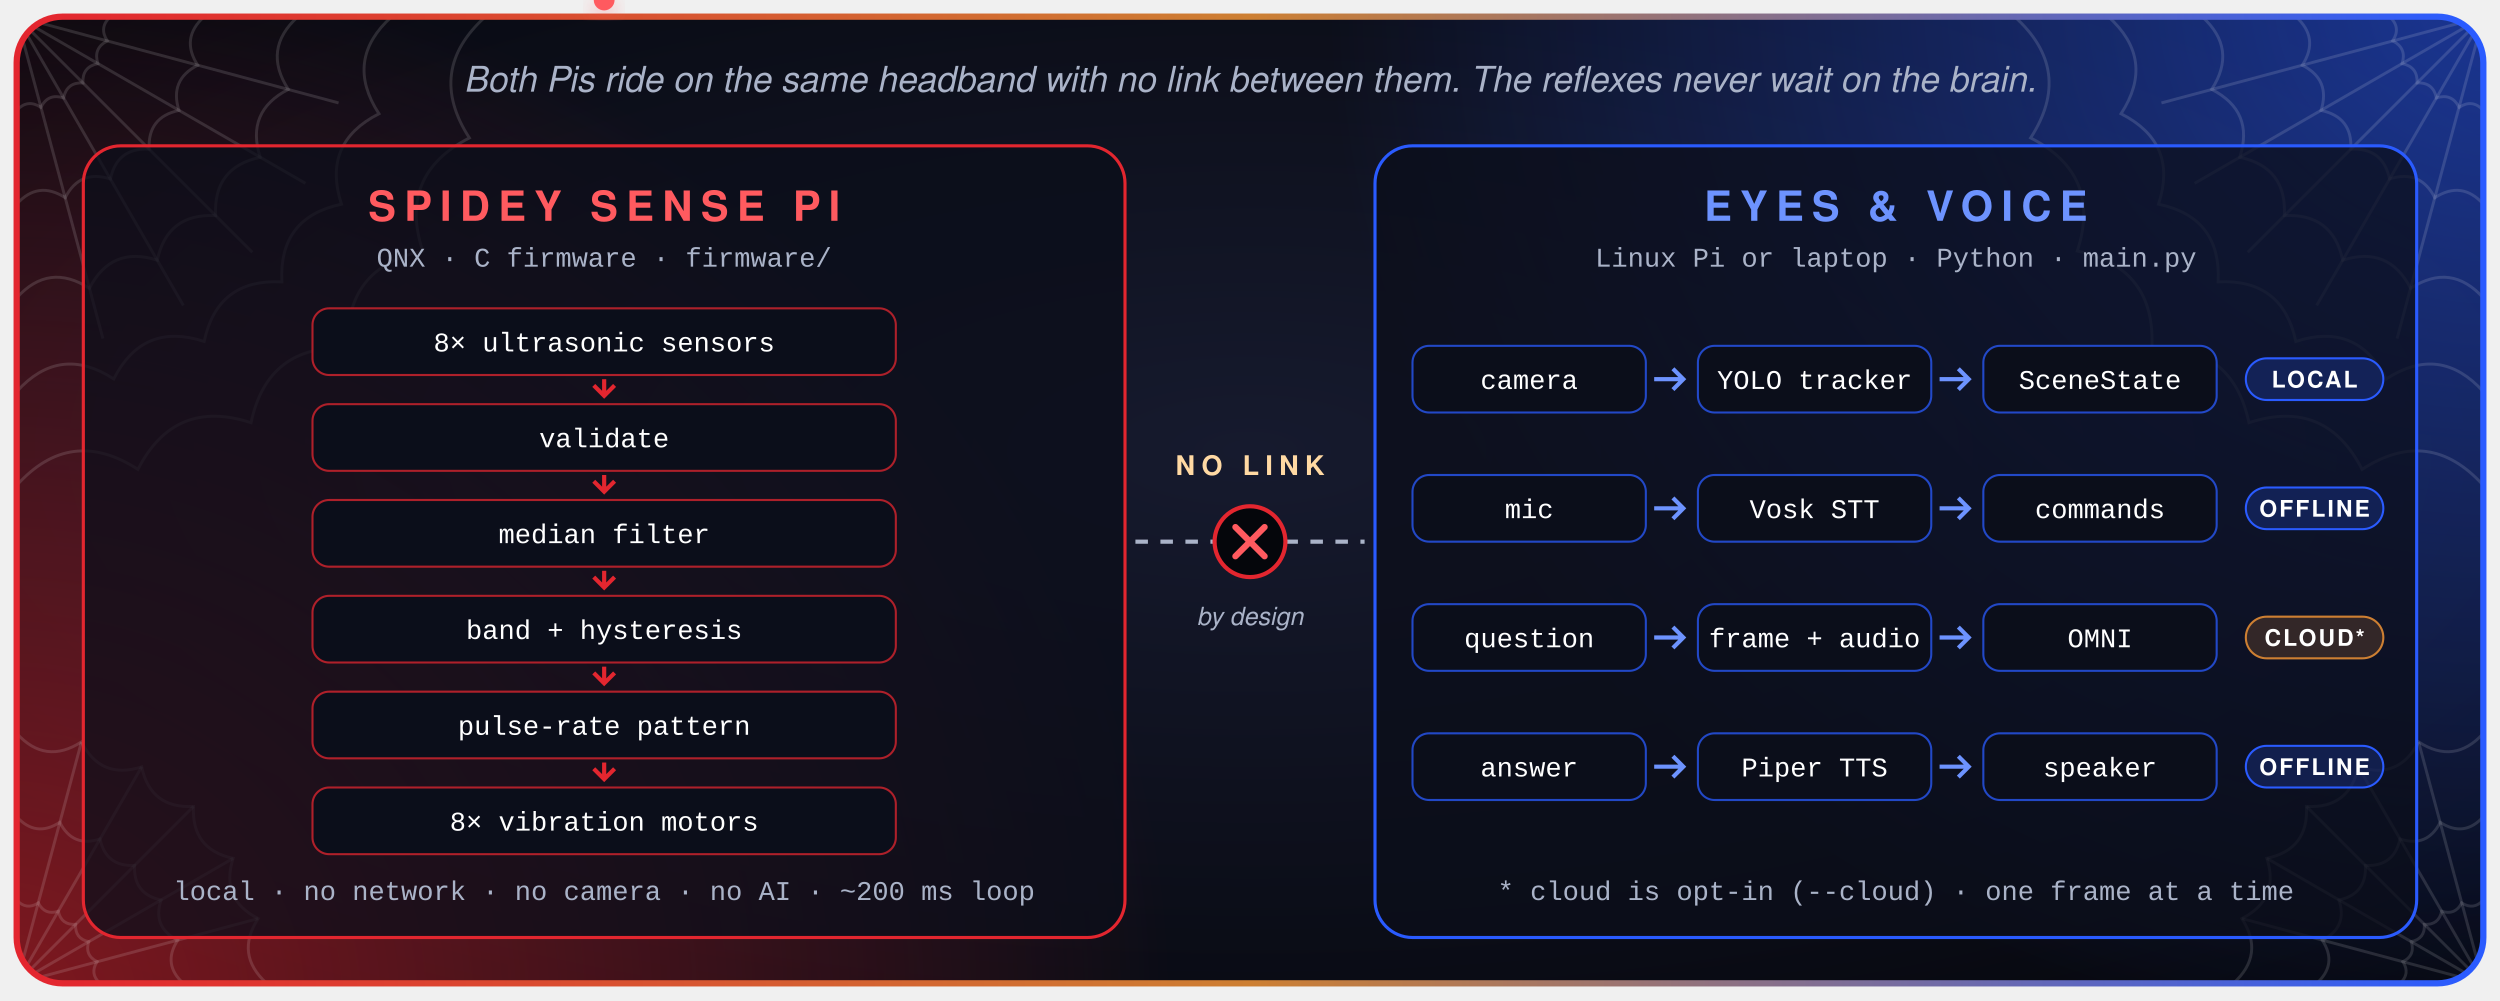
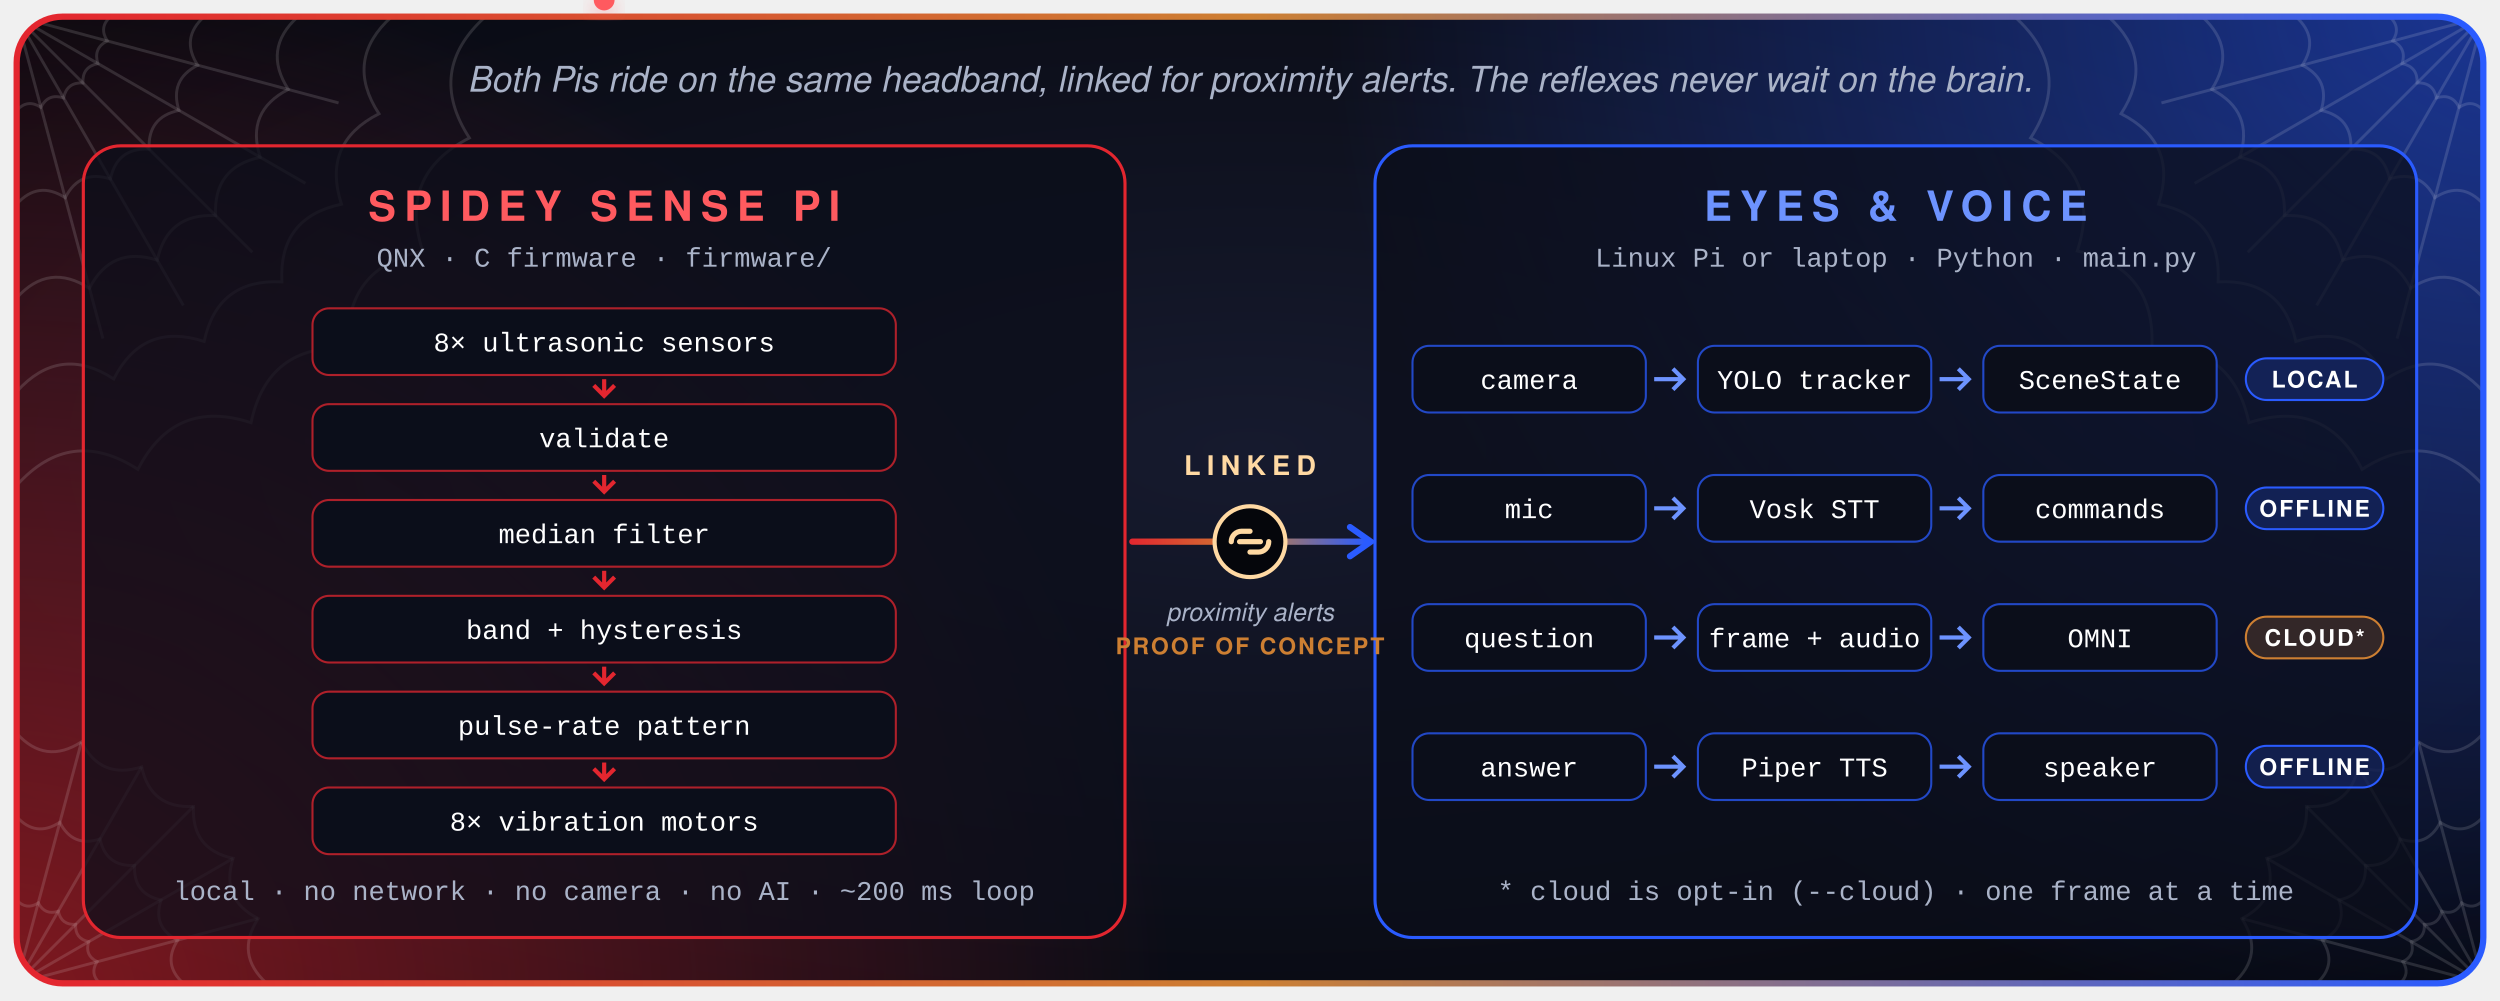
- <svg xmlns="http://www.w3.org/2000/svg" viewBox="0 0 1200 480" width="1200" height="480" role="img" aria-label="Two devices: the QNX Spidey Sense Pi runs sensors to motors locally; the Eyes and Voice host runs camera, speech and the optional cloud assistant. No link between them." font-family="Segoe UI, Helvetica Neue, Helvetica, Arial, sans-serif">
+ <svg xmlns="http://www.w3.org/2000/svg" viewBox="0 0 1200 480" width="1200" height="480" role="img" aria-label="Two devices: the QNX Spidey Sense Pi runs sensors to motors locally; the Eyes and Voice host runs camera, speech and the optional cloud assistant. A proof-of-concept link carries proximity alerts from the Spidey Sense Pi to the Eyes and Voice host." font-family="Segoe UI, Helvetica Neue, Helvetica, Arial, sans-serif">
  <defs>
    <radialGradient id="bg" cx="50%" cy="45%" r="75%">
      <stop offset="0" stop-color="#161a2e" />
      <stop offset="1" stop-color="#05060b" />
    </radialGradient>
    <radialGradient id="red" cx=".5" cy=".5" r=".5">
      <stop offset="0" stop-color="#e3262f" stop-opacity=".55" />
      <stop offset="1" stop-color="#e3262f" stop-opacity="0" />
    </radialGradient>
    <radialGradient id="blue" cx=".5" cy=".5" r=".5">
      <stop offset="0" stop-color="#2a5bff" stop-opacity=".55" />
      <stop offset="1" stop-color="#2a5bff" stop-opacity="0" />
    </radialGradient>
    <linearGradient id="bronze" x1="0" y1="0" x2="1" y2="1">
      <stop offset="0" stop-color="#ffd9a3" />
      <stop offset=".35" stop-color="#e0914a" />
      <stop offset=".65" stop-color="#b8692a" />
      <stop offset="1" stop-color="#7a3f17" />
    </linearGradient>
    <linearGradient id="title" x1="0" y1="0" x2="0" y2="1">
      <stop offset="0" stop-color="#fff1dc" />
      <stop offset=".45" stop-color="#f0a860" />
      <stop offset="1" stop-color="#a4561f" />
    </linearGradient>
    <linearGradient id="rb" x1="0" y1="0" x2="1" y2="0">
      <stop offset="0" stop-color="#ff3b45" />
      <stop offset=".5" stop-color="#ffe9e9" />
      <stop offset="1" stop-color="#5b83ff" />
    </linearGradient>
    <linearGradient id="shine" x1="0" y1="0" x2="1" y2="0">
      <stop offset="0" stop-color="#fff" stop-opacity="0" />
      <stop offset=".45" stop-color="#fff" stop-opacity="0" />
      <stop offset=".5" stop-color="#fff" stop-opacity=".9" />
      <stop offset=".55" stop-color="#fff" stop-opacity="0" />
      <stop offset="1" stop-color="#fff" stop-opacity="0" />
      <animateTransform attributeName="gradientTransform" type="translate" values="-1 0; 1 0; 1 0" keyTimes="0; .5; 1" dur="4s" repeatCount="indefinite" />
    </linearGradient>
    <linearGradient id="frame" x1="0" y1="0" x2="1" y2="0">
      <stop offset="0" stop-color="#e3262f" />
      <stop offset=".5" stop-color="#cd7f32" />
      <stop offset="1" stop-color="#2a5bff" />
    </linearGradient>
    <linearGradient id="rule" x1="0" y1="0" x2="1" y2="0">
      <stop offset="0" stop-color="#e3262f" stop-opacity="0" />
      <stop offset=".3" stop-color="#e3262f" />
      <stop offset=".5" stop-color="#ffd9a3" />
      <stop offset=".7" stop-color="#2a5bff" />
      <stop offset="1" stop-color="#2a5bff" stop-opacity="0" />
    </linearGradient>
    <linearGradient id="vbar" x1="0" y1="0" x2="0" y2="1">
      <stop offset="0" stop-color="#e3262f" />
      <stop offset=".5" stop-color="#cd7f32" />
      <stop offset="1" stop-color="#2a5bff" />
    </linearGradient>
    <linearGradient id="area" x1="0" y1="0" x2="1" y2="0">
      <stop offset="0" stop-color="#e3262f" stop-opacity=".35" />
      <stop offset="1" stop-color="#2a5bff" stop-opacity=".08" />
    </linearGradient>
    <filter id="glow" x="-20%" y="-50%" width="140%" height="200%">
      <feGaussianBlur stdDeviation="8" result="b" />
      <feMerge>
        <feMergeNode in="b" />
        <feMergeNode in="SourceGraphic" />
      </feMerge>
    </filter>
    <filter id="softglow" x="-50%" y="-50%" width="200%" height="200%">
      <feGaussianBlur stdDeviation="5" result="b" />
      <feMerge>
        <feMergeNode in="b" />
        <feMergeNode in="SourceGraphic" />
      </feMerge>
    </filter>
  </defs>
  <clipPath id="clip">
    <rect x="8" y="8" width="1184" height="464" rx="22" />
  </clipPath>
  <g clip-path="url(#clip)">
    <rect width="1200" height="480" fill="url(#bg)" />
    <ellipse cx="0" cy="480" rx="564" ry="504" fill="url(#red)">
      <animate attributeName="opacity" values=".7;1;.7" dur="5s" repeatCount="indefinite" />
    </ellipse>
    <ellipse cx="1200" cy="0" rx="564" ry="504" fill="url(#blue)">
      <animate attributeName="opacity" values="1;.7;1" dur="5s" repeatCount="indefinite" />
    </ellipse>
    <g fill="none" stroke="#fff" stroke-opacity=".13" stroke-width="1.4">
      <line x1="8" y1="8" x2="168.0" y2="8.0" />
      <line x1="8" y1="8" x2="162.5" y2="49.4" />
      <line x1="8" y1="8" x2="146.6" y2="88.0" />
      <line x1="8" y1="8" x2="121.1" y2="121.1" />
      <line x1="8" y1="8" x2="88.0" y2="146.6" />
      <line x1="8" y1="8" x2="49.4" y2="162.5" />
      <line x1="8" y1="8" x2="8.0" y2="168.0" />
      <path d="M53.0,8.0 Q47.3,13.2 51.5,19.6 Q44.6,23.2 47.0,30.5 Q39.4,32.1 39.8,39.8 Q32.1,39.4 30.5,47.0 Q23.2,44.6 19.6,51.5 Q13.2,47.3 8.0,53.0 " />
      <path d="M98.0,8.0 Q86.5,18.3 94.9,31.3 Q81.2,38.3 85.9,53.0 Q70.8,56.2 71.6,71.6 Q56.2,70.8 53.0,85.9 Q38.3,81.2 31.3,94.9 Q18.3,86.5 8.0,98.0 " />
      <path d="M143.0,8.0 Q125.8,23.5 138.4,42.9 Q117.8,53.5 124.9,75.5 Q102.3,80.3 103.5,103.5 Q80.3,102.3 75.5,124.9 Q53.5,117.8 42.9,138.4 Q23.5,125.8 8.0,143.0 " />
      <path d="M188.0,8.0 Q165.0,28.7 181.9,54.6 Q154.3,68.6 163.9,98.0 Q133.7,104.4 135.3,135.3 Q104.4,133.7 98.0,163.9 Q68.6,154.3 54.6,181.9 Q28.7,165.0 8.0,188.0 " />
      <path d="M233.0,8.0 Q204.3,33.8 225.3,66.2 Q190.9,83.8 202.9,120.5 Q165.1,128.5 167.1,167.1 Q128.5,165.1 120.5,202.9 Q83.8,190.9 66.2,225.3 Q33.8,204.3 8.0,233.0 " />
      <line x1="1192" y1="8" x2="1192.0" y2="168.0" />
      <line x1="1192" y1="8" x2="1150.6" y2="162.5" />
      <line x1="1192" y1="8" x2="1112.0" y2="146.6" />
      <line x1="1192" y1="8" x2="1078.9" y2="121.1" />
      <line x1="1192" y1="8" x2="1053.4" y2="88.0" />
      <line x1="1192" y1="8" x2="1037.5" y2="49.4" />
      <line x1="1192" y1="8" x2="1032.0" y2="8.0" />
      <path d="M1192.0,53.0 Q1186.8,47.3 1180.4,51.5 Q1176.8,44.6 1169.5,47.0 Q1167.9,39.4 1160.2,39.8 Q1160.6,32.1 1153.0,30.5 Q1155.4,23.2 1148.5,19.6 Q1152.7,13.2 1147.0,8.0 " />
      <path d="M1192.0,98.0 Q1181.7,86.5 1168.7,94.9 Q1161.7,81.2 1147.0,85.9 Q1143.8,70.8 1128.4,71.6 Q1129.2,56.2 1114.1,53.0 Q1118.8,38.3 1105.1,31.3 Q1113.5,18.3 1102.0,8.0 " />
      <path d="M1192.0,143.0 Q1176.5,125.8 1157.1,138.4 Q1146.5,117.8 1124.5,124.9 Q1119.7,102.3 1096.5,103.5 Q1097.7,80.3 1075.1,75.5 Q1082.2,53.5 1061.6,42.9 Q1074.2,23.5 1057.0,8.0 " />
      <path d="M1192.0,188.0 Q1171.3,165.0 1145.4,181.9 Q1131.4,154.3 1102.0,163.9 Q1095.6,133.7 1064.7,135.3 Q1066.3,104.4 1036.1,98.0 Q1045.7,68.6 1018.1,54.6 Q1035.0,28.7 1012.0,8.0 " />
      <path d="M1192.0,233.0 Q1166.2,204.3 1133.8,225.3 Q1116.2,190.9 1079.5,202.9 Q1071.5,165.1 1032.9,167.1 Q1034.9,128.5 997.1,120.5 Q1009.1,83.8 974.7,66.2 Q995.7,33.8 967.0,8.0 " />
      <line x1="8" y1="472" x2="8.0" y2="352.0" />
      <line x1="8" y1="472" x2="39.1" y2="356.1" />
      <line x1="8" y1="472" x2="68.0" y2="368.1" />
      <line x1="8" y1="472" x2="92.9" y2="387.1" />
      <line x1="8" y1="472" x2="111.9" y2="412.0" />
      <line x1="8" y1="472" x2="123.9" y2="440.9" />
      <line x1="8" y1="472" x2="128.0" y2="472.0" />
      <path d="M8.0,432.0 Q12.6,437.1 18.4,433.4 Q21.5,439.5 28.0,437.4 Q29.4,444.1 36.3,443.7 Q35.9,450.6 42.6,452.0 Q40.5,458.5 46.6,461.6 Q42.9,467.4 48.0,472.0 " />
      <path d="M8.0,392.0 Q17.2,402.2 28.7,394.7 Q34.9,407.0 48.0,402.7 Q50.9,416.1 64.6,415.4 Q63.9,429.1 77.3,432.0 Q73.0,445.1 85.3,451.3 Q77.8,462.8 88.0,472.0 " />
      <path d="M8.0,352.0 Q21.8,367.3 39.1,356.1 Q48.4,374.4 68.0,368.1 Q72.3,388.2 92.9,387.1 Q91.8,407.7 111.9,412.0 Q105.6,431.6 123.9,440.9 Q112.7,458.2 128.0,472.0 " />
      <line x1="1192" y1="472" x2="1072.0" y2="472.0" />
      <line x1="1192" y1="472" x2="1076.1" y2="440.9" />
      <line x1="1192" y1="472" x2="1088.1" y2="412.0" />
      <line x1="1192" y1="472" x2="1107.1" y2="387.1" />
      <line x1="1192" y1="472" x2="1132.0" y2="368.1" />
      <line x1="1192" y1="472" x2="1160.9" y2="356.1" />
      <line x1="1192" y1="472" x2="1192.0" y2="352.0" />
      <path d="M1152.0,472.0 Q1157.1,467.4 1153.4,461.6 Q1159.5,458.5 1157.4,452.0 Q1164.1,450.6 1163.7,443.7 Q1170.6,444.1 1172.0,437.4 Q1178.5,439.5 1181.6,433.4 Q1187.4,437.1 1192.0,432.0 " />
      <path d="M1112.0,472.0 Q1122.2,462.8 1114.7,451.3 Q1127.0,445.1 1122.7,432.0 Q1136.1,429.1 1135.4,415.4 Q1149.1,416.1 1152.0,402.7 Q1165.1,407.0 1171.3,394.7 Q1182.8,402.2 1192.0,392.0 " />
      <path d="M1072.0,472.0 Q1087.3,458.2 1076.1,440.9 Q1094.4,431.6 1088.1,412.0 Q1108.2,407.7 1107.1,387.1 Q1127.7,388.2 1132.0,368.1 Q1151.6,374.4 1160.9,356.1 Q1178.2,367.3 1192.0,352.0 " />
    </g>
    <circle cx="600" cy="120" r="1.8" fill="#fff" opacity="0">
      <animate attributeName="opacity" values="0;1;0" dur="3s" begin="0s" repeatCount="indefinite" />
    </circle>
    <circle cx="600" cy="400" r="1.6" fill="#fff" opacity="0">
      <animate attributeName="opacity" values="0;1;0" dur="3s" begin="1.3s" repeatCount="indefinite" />
    </circle>
  </g>
  <rect x="8" y="8" width="1184" height="464" rx="22" fill="none" stroke="url(#frame)" stroke-width="3" />
-   <text x="600" y="44" text-anchor="middle" font-size="17" font-style="italic" fill="#aab3c8">Both Pis ride on the same headband with no link between them. The reflexes never wait on the brain.</text>
+   <text x="600" y="44" text-anchor="middle" font-size="17" font-style="italic" fill="#aab3c8">Both Pis ride on the same headband, linked for proximity alerts. The reflexes never wait on the brain.</text>
  <rect x="40" y="70" width="500" height="380" rx="18" fill="#0b0e1a" fill-opacity=".75" stroke="#e3262f" stroke-width="1.5" />
  <text x="290" y="106" text-anchor="middle" font-size="20" font-weight="800" letter-spacing="4" fill="#ff5a5f">SPIDEY SENSE PI</text>
  <text x="290" y="128" text-anchor="middle" font-family="SFMono-Regular, Menlo, Consolas, Liberation Mono, monospace" font-size="13" fill="#aab3c8">QNX · C firmware · firmware/</text>
  <rect x="150" y="148" width="280" height="32" rx="8" fill="#0b0e1a" stroke="#e3262f" stroke-opacity=".75" />
  <text x="290.0" y="168.7" text-anchor="middle" font-family="SFMono-Regular, Menlo, Consolas, Liberation Mono, monospace" font-size="13" fill="#ffffff">8× ultrasonic sensors</text>
  <rect x="150" y="194" width="280" height="32" rx="8" fill="#0b0e1a" stroke="#e3262f" stroke-opacity=".75" />
  <text x="290.0" y="214.7" text-anchor="middle" font-family="SFMono-Regular, Menlo, Consolas, Liberation Mono, monospace" font-size="13" fill="#ffffff">validate</text>
  <path d="M290,182 v8 m-5,-5 l5,5 l5,-5" stroke="#e3262f" stroke-width="2" fill="none" />
  <rect x="150" y="240" width="280" height="32" rx="8" fill="#0b0e1a" stroke="#e3262f" stroke-opacity=".75" />
  <text x="290.0" y="260.7" text-anchor="middle" font-family="SFMono-Regular, Menlo, Consolas, Liberation Mono, monospace" font-size="13" fill="#ffffff">median filter</text>
  <path d="M290,228 v8 m-5,-5 l5,5 l5,-5" stroke="#e3262f" stroke-width="2" fill="none" />
  <rect x="150" y="286" width="280" height="32" rx="8" fill="#0b0e1a" stroke="#e3262f" stroke-opacity=".75" />
  <text x="290.0" y="306.7" text-anchor="middle" font-family="SFMono-Regular, Menlo, Consolas, Liberation Mono, monospace" font-size="13" fill="#ffffff">band + hysteresis</text>
  <path d="M290,274 v8 m-5,-5 l5,5 l5,-5" stroke="#e3262f" stroke-width="2" fill="none" />
  <rect x="150" y="332" width="280" height="32" rx="8" fill="#0b0e1a" stroke="#e3262f" stroke-opacity=".75" />
  <text x="290.0" y="352.7" text-anchor="middle" font-family="SFMono-Regular, Menlo, Consolas, Liberation Mono, monospace" font-size="13" fill="#ffffff">pulse-rate pattern</text>
  <path d="M290,320 v8 m-5,-5 l5,5 l5,-5" stroke="#e3262f" stroke-width="2" fill="none" />
  <rect x="150" y="378" width="280" height="32" rx="8" fill="#0b0e1a" stroke="#e3262f" stroke-opacity=".75" />
  <text x="290.0" y="398.7" text-anchor="middle" font-family="SFMono-Regular, Menlo, Consolas, Liberation Mono, monospace" font-size="13" fill="#ffffff">8× vibration motors</text>
  <path d="M290,366 v8 m-5,-5 l5,5 l5,-5" stroke="#e3262f" stroke-width="2" fill="none" />
  <circle cx="290" r="5" fill="#ff5a5f" filter="url(#softglow)">
    <animate attributeName="cy" values="164;394" dur="2.2s" repeatCount="indefinite" />
    <animate attributeName="opacity" values="0;1;1;0" dur="2.2s" repeatCount="indefinite" />
  </circle>
  <text x="290" y="432" text-anchor="middle" font-family="SFMono-Regular, Menlo, Consolas, Liberation Mono, monospace" font-size="13" fill="#aab3c8">local · no network · no camera · no AI · ~200 ms loop</text>
  <rect x="660" y="70" width="500" height="380" rx="18" fill="#0b0e1a" fill-opacity=".75" stroke="#2a5bff" stroke-width="1.5" />
  <text x="910" y="106" text-anchor="middle" font-size="20" font-weight="800" letter-spacing="4" fill="#6d93ff">EYES &amp; VOICE</text>
  <text x="910" y="128" text-anchor="middle" font-family="SFMono-Regular, Menlo, Consolas, Liberation Mono, monospace" font-size="13" fill="#aab3c8">Linux Pi or laptop · Python · main.py</text>
  <rect x="678" y="166" width="112" height="32" rx="8" fill="#0b0e1a" stroke="#2a5bff" stroke-opacity=".75" />
  <text x="734.0" y="186.7" text-anchor="middle" font-family="SFMono-Regular, Menlo, Consolas, Liberation Mono, monospace" font-size="13" fill="#ffffff">camera</text>
  <rect x="815" y="166" width="112" height="32" rx="8" fill="#0b0e1a" stroke="#2a5bff" stroke-opacity=".75" />
  <text x="871.0" y="186.7" text-anchor="middle" font-family="SFMono-Regular, Menlo, Consolas, Liberation Mono, monospace" font-size="13" fill="#ffffff">YOLO tracker</text>
  <path d="M794,182 h14 m-5,-5 l5,5 l-5,5" stroke="#6d93ff" stroke-width="2" fill="none" />
  <rect x="952" y="166" width="112" height="32" rx="8" fill="#0b0e1a" stroke="#2a5bff" stroke-opacity=".75" />
  <text x="1008.0" y="186.7" text-anchor="middle" font-family="SFMono-Regular, Menlo, Consolas, Liberation Mono, monospace" font-size="13" fill="#ffffff">SceneState</text>
  <path d="M931,182 h14 m-5,-5 l5,5 l-5,5" stroke="#6d93ff" stroke-width="2" fill="none" />
  <rect x="1078" y="172" width="66" height="20" rx="10" fill="#2a5bff" fill-opacity=".2" stroke="#2a5bff" />
  <text x="1111" y="186" text-anchor="middle" font-size="11" font-weight="700" letter-spacing="1" fill="#ffffff">LOCAL</text>
  <rect x="678" y="228" width="112" height="32" rx="8" fill="#0b0e1a" stroke="#2a5bff" stroke-opacity=".75" />
  <text x="734.0" y="248.7" text-anchor="middle" font-family="SFMono-Regular, Menlo, Consolas, Liberation Mono, monospace" font-size="13" fill="#ffffff">mic</text>
  <rect x="815" y="228" width="112" height="32" rx="8" fill="#0b0e1a" stroke="#2a5bff" stroke-opacity=".75" />
  <text x="871.0" y="248.7" text-anchor="middle" font-family="SFMono-Regular, Menlo, Consolas, Liberation Mono, monospace" font-size="13" fill="#ffffff">Vosk STT</text>
  <path d="M794,244 h14 m-5,-5 l5,5 l-5,5" stroke="#6d93ff" stroke-width="2" fill="none" />
  <rect x="952" y="228" width="112" height="32" rx="8" fill="#0b0e1a" stroke="#2a5bff" stroke-opacity=".75" />
  <text x="1008.0" y="248.7" text-anchor="middle" font-family="SFMono-Regular, Menlo, Consolas, Liberation Mono, monospace" font-size="13" fill="#ffffff">commands</text>
  <path d="M931,244 h14 m-5,-5 l5,5 l-5,5" stroke="#6d93ff" stroke-width="2" fill="none" />
  <rect x="1078" y="234" width="66" height="20" rx="10" fill="#2a5bff" fill-opacity=".2" stroke="#2a5bff" />
  <text x="1111" y="248" text-anchor="middle" font-size="11" font-weight="700" letter-spacing="1" fill="#ffffff">OFFLINE</text>
  <rect x="678" y="290" width="112" height="32" rx="8" fill="#0b0e1a" stroke="#2a5bff" stroke-opacity=".75" />
  <text x="734.0" y="310.7" text-anchor="middle" font-family="SFMono-Regular, Menlo, Consolas, Liberation Mono, monospace" font-size="13" fill="#ffffff">question</text>
  <rect x="815" y="290" width="112" height="32" rx="8" fill="#0b0e1a" stroke="#2a5bff" stroke-opacity=".75" />
  <text x="871.0" y="310.7" text-anchor="middle" font-family="SFMono-Regular, Menlo, Consolas, Liberation Mono, monospace" font-size="13" fill="#ffffff">frame + audio</text>
  <path d="M794,306 h14 m-5,-5 l5,5 l-5,5" stroke="#6d93ff" stroke-width="2" fill="none" />
  <rect x="952" y="290" width="112" height="32" rx="8" fill="#0b0e1a" stroke="#2a5bff" stroke-opacity=".75" />
  <text x="1008.0" y="310.7" text-anchor="middle" font-family="SFMono-Regular, Menlo, Consolas, Liberation Mono, monospace" font-size="13" fill="#ffffff">OMNI</text>
  <path d="M931,306 h14 m-5,-5 l5,5 l-5,5" stroke="#6d93ff" stroke-width="2" fill="none" />
  <rect x="1078" y="296" width="66" height="20" rx="10" fill="#cd7f32" fill-opacity=".2" stroke="#cd7f32" />
  <text x="1111" y="310" text-anchor="middle" font-size="11" font-weight="700" letter-spacing="1" fill="#ffffff">CLOUD*</text>
  <rect x="678" y="352" width="112" height="32" rx="8" fill="#0b0e1a" stroke="#2a5bff" stroke-opacity=".75" />
  <text x="734.0" y="372.7" text-anchor="middle" font-family="SFMono-Regular, Menlo, Consolas, Liberation Mono, monospace" font-size="13" fill="#ffffff">answer</text>
  <rect x="815" y="352" width="112" height="32" rx="8" fill="#0b0e1a" stroke="#2a5bff" stroke-opacity=".75" />
  <text x="871.0" y="372.7" text-anchor="middle" font-family="SFMono-Regular, Menlo, Consolas, Liberation Mono, monospace" font-size="13" fill="#ffffff">Piper TTS</text>
  <path d="M794,368 h14 m-5,-5 l5,5 l-5,5" stroke="#6d93ff" stroke-width="2" fill="none" />
  <rect x="952" y="352" width="112" height="32" rx="8" fill="#0b0e1a" stroke="#2a5bff" stroke-opacity=".75" />
  <text x="1008.0" y="372.7" text-anchor="middle" font-family="SFMono-Regular, Menlo, Consolas, Liberation Mono, monospace" font-size="13" fill="#ffffff">speaker</text>
  <path d="M931,368 h14 m-5,-5 l5,5 l-5,5" stroke="#6d93ff" stroke-width="2" fill="none" />
  <rect x="1078" y="358" width="66" height="20" rx="10" fill="#2a5bff" fill-opacity=".2" stroke="#2a5bff" />
  <text x="1111" y="372" text-anchor="middle" font-size="11" font-weight="700" letter-spacing="1" fill="#ffffff">OFFLINE</text>
  <text x="910" y="432" text-anchor="middle" font-family="SFMono-Regular, Menlo, Consolas, Liberation Mono, monospace" font-size="13" fill="#aab3c8">* cloud is opt-in (--cloud) · one frame at a time</text>
-   <line x1="545" y1="260" x2="655" y2="260" stroke="#aab3c8" stroke-width="2" stroke-dasharray="6 6" />
-   <circle cx="600" cy="260" r="17" fill="#05060b" stroke="#e3262f" stroke-width="2" />
-   <path d="M593,253 l14,14 m0,-14 l-14,14" stroke="#ff5a5f" stroke-width="3" stroke-linecap="round" />
-   <text x="600" y="228" text-anchor="middle" font-size="13" font-weight="700" letter-spacing="3" fill="#ffd9a3">NO LINK</text>
-   <text x="600" y="300" text-anchor="middle" font-size="12" font-style="italic" fill="#aab3c8">by design</text>
+   <rect x="542" y="258.5" width="114" height="3" rx="1.5" fill="url(#frame)" />
+   <path d="M648,253 l10,7 l-10,7" fill="none" stroke="#2a5bff" stroke-width="3" stroke-linecap="round" />
+   <circle cx="545" cy="260" r="4" opacity="0" fill="#ffd9a3" filter="url(#softglow)">
+     <animate attributeName="cx" values="545;655" dur="1.5s" begin="0s" repeatCount="indefinite" />
+     <animate attributeName="opacity" values="0;1;1;0" dur="1.5s" begin="0s" repeatCount="indefinite" />
+   </circle>
+   <circle cx="545" cy="260" r="4" opacity="0" fill="#ffd9a3" filter="url(#softglow)">
+     <animate attributeName="cx" values="545;655" dur="1.5s" begin="0.5s" repeatCount="indefinite" />
+     <animate attributeName="opacity" values="0;1;1;0" dur="1.5s" begin="0.5s" repeatCount="indefinite" />
+   </circle>
+   <circle cx="545" cy="260" r="4" opacity="0" fill="#ffd9a3" filter="url(#softglow)">
+     <animate attributeName="cx" values="545;655" dur="1.5s" begin="1.0s" repeatCount="indefinite" />
+     <animate attributeName="opacity" values="0;1;1;0" dur="1.5s" begin="1.0s" repeatCount="indefinite" />
+   </circle>
+   <circle cx="600" cy="260" r="17" fill="#05060b" stroke="#ffd9a3" stroke-width="2" />
+   <path d="M591,260 a5,5 0 0 1 5,-5 h4 M609,260 a5,5 0 0 1 -5,5 h-4 M595,260 h10" fill="none" stroke="#ffd9a3" stroke-width="2.5" stroke-linecap="round" />
+   <text x="600" y="228" text-anchor="middle" font-size="13" font-weight="700" letter-spacing="3" fill="#ffd9a3">LINKED</text>
+   <text x="600" y="298" text-anchor="middle" font-size="12" font-style="italic" fill="#aab3c8">proximity alerts</text>
+   <text x="600" y="314" text-anchor="middle" font-size="11" font-weight="700" letter-spacing="1" fill="#cd7f32">PROOF OF CONCEPT</text>
</svg>
